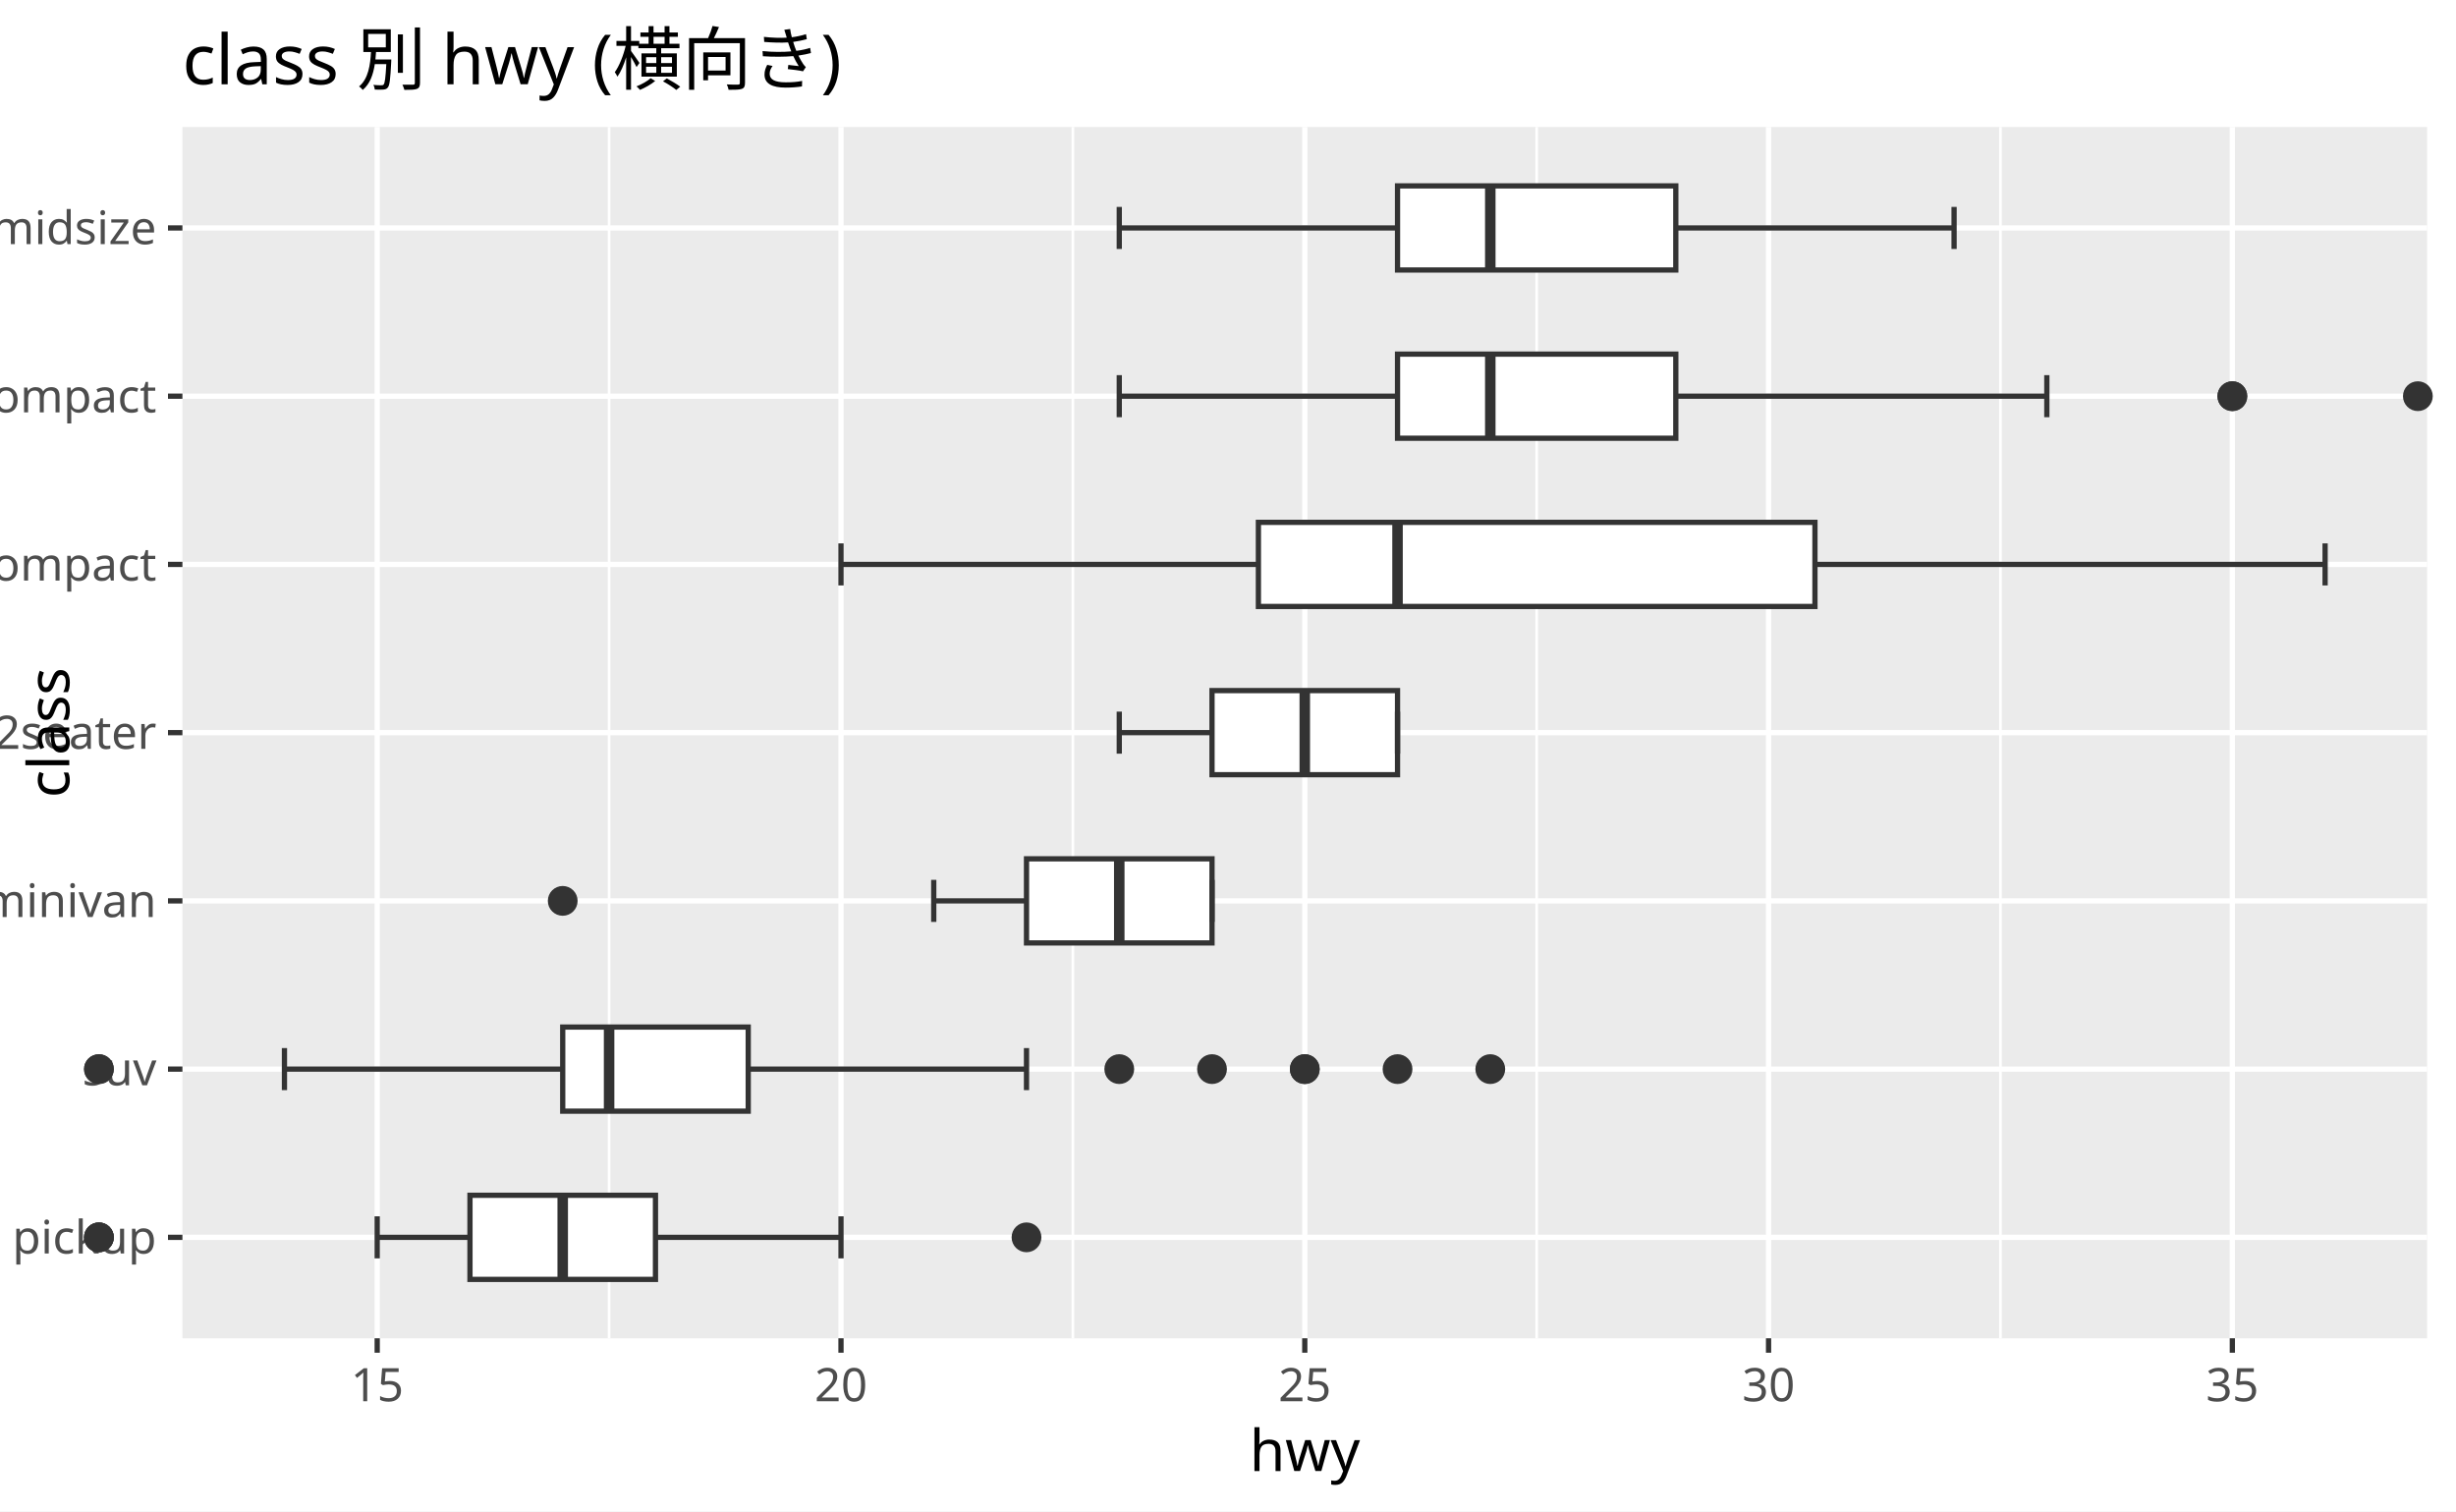
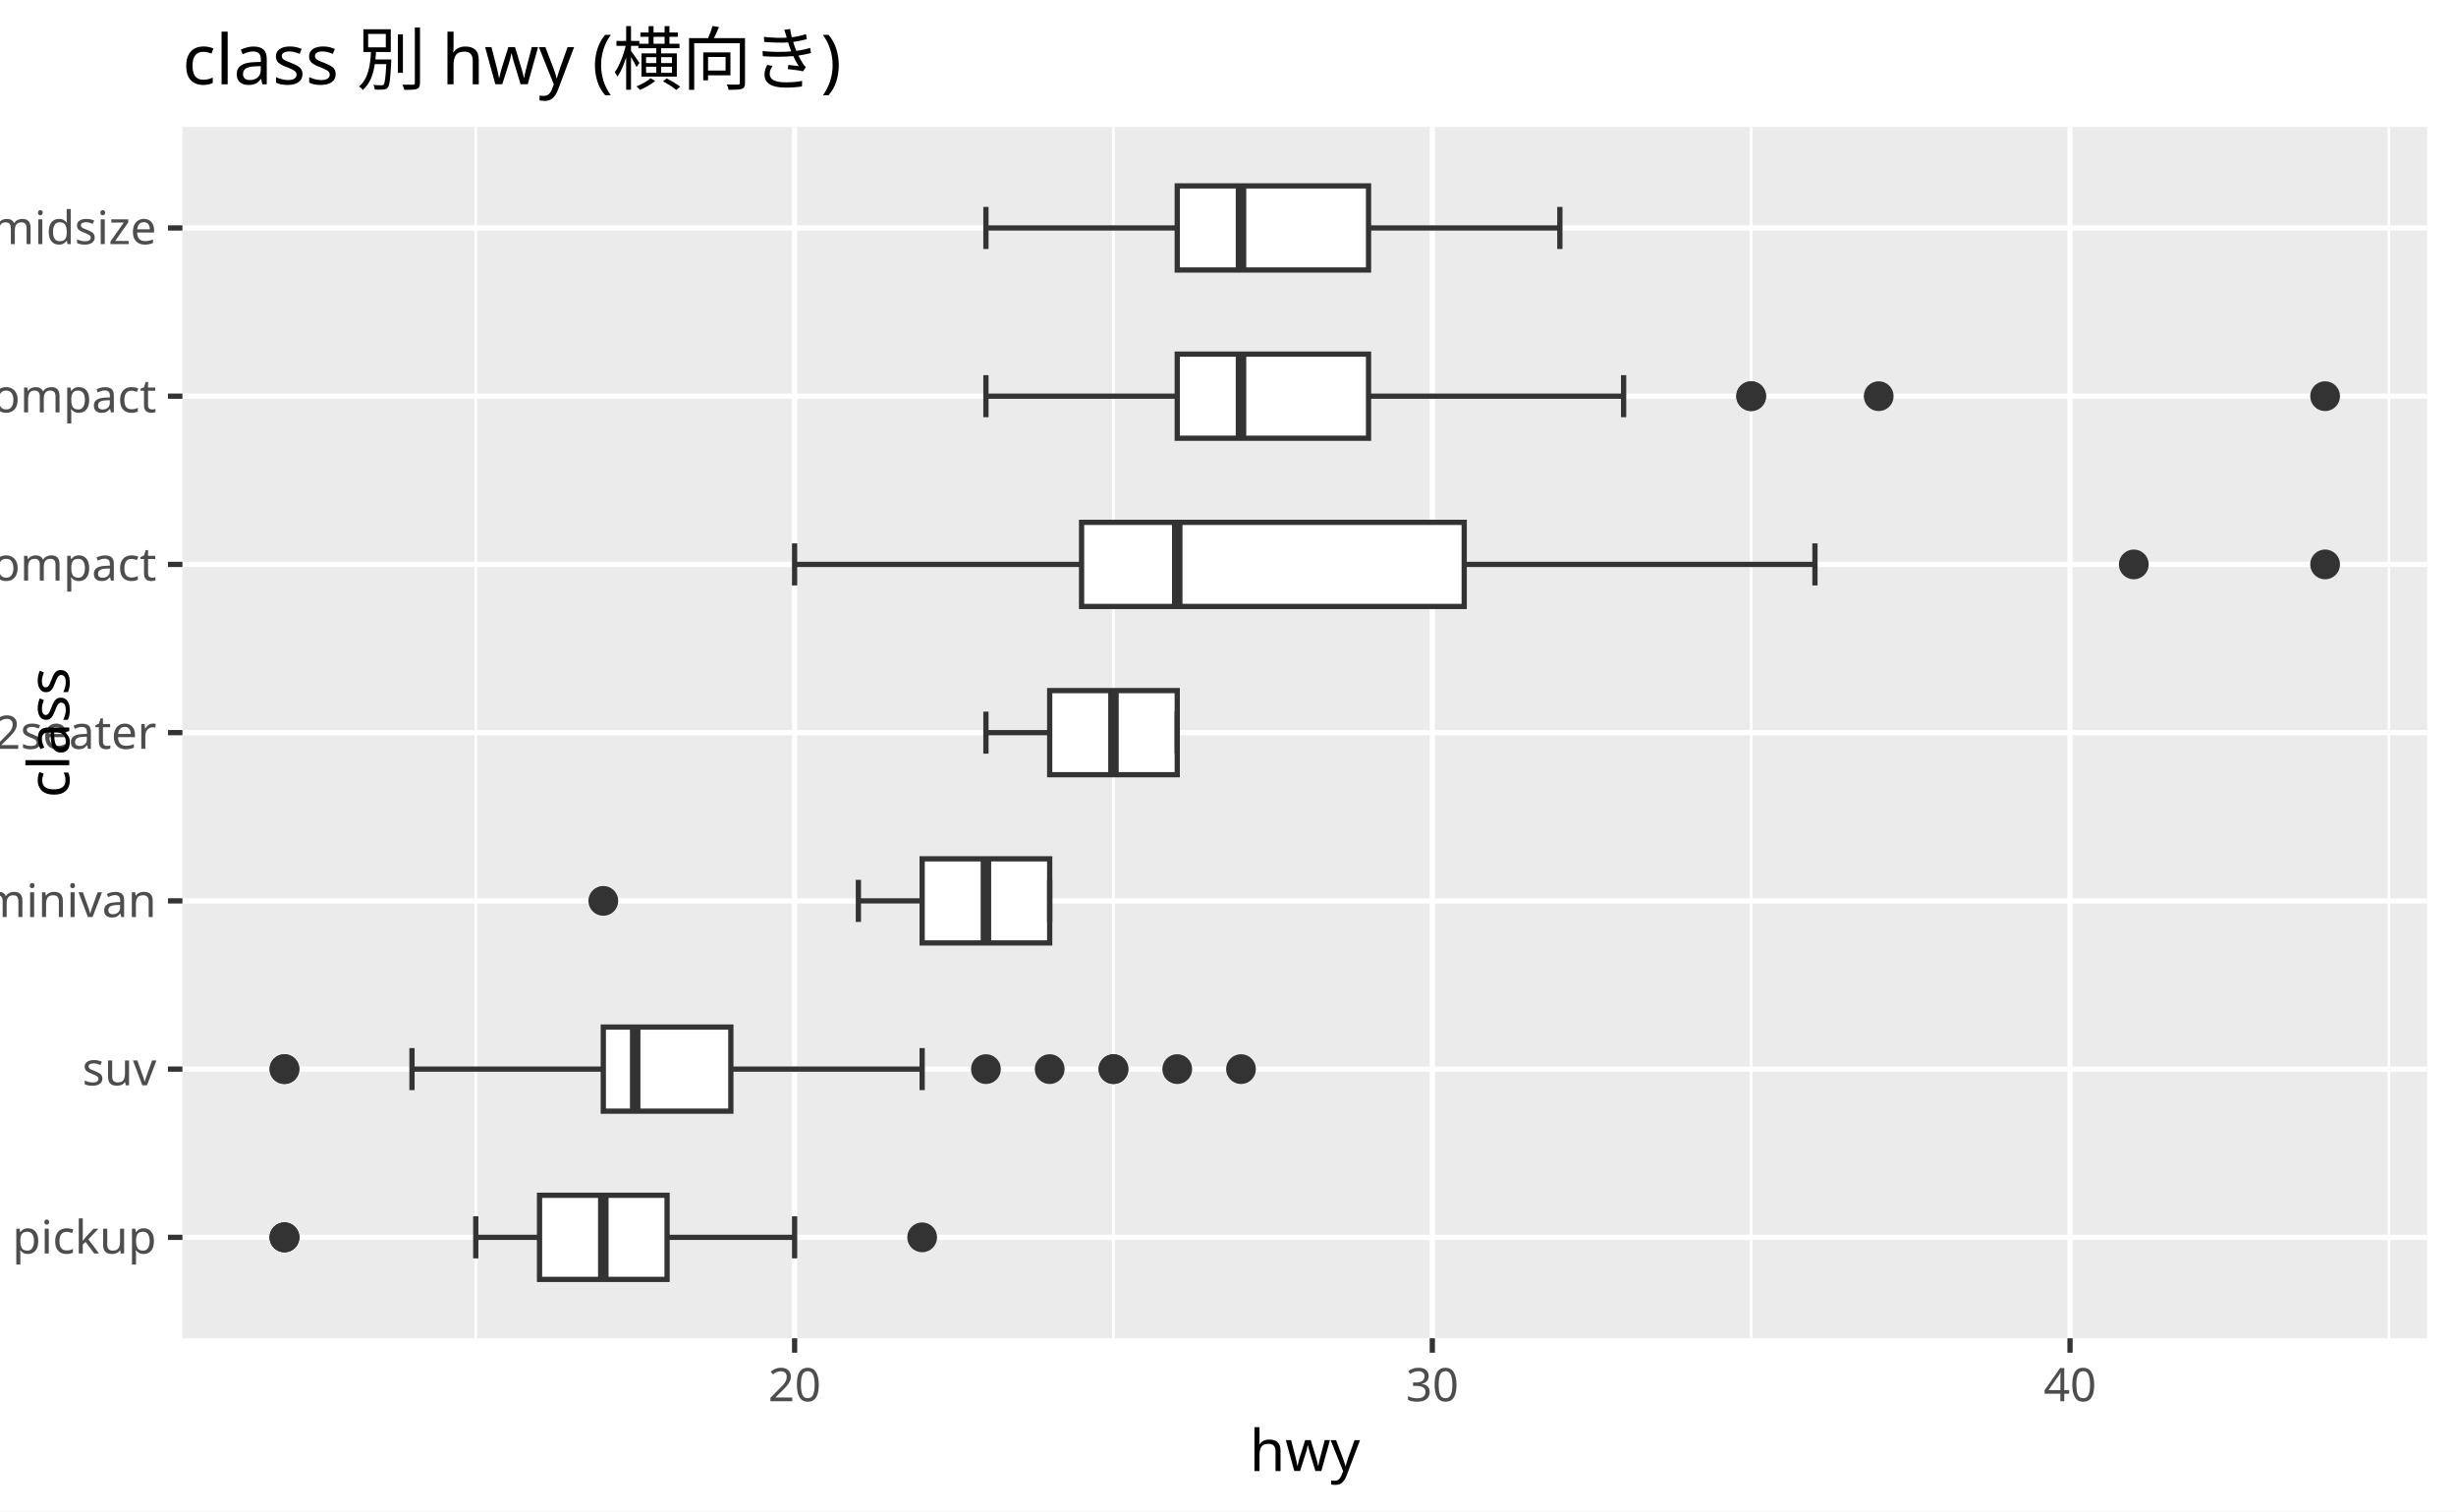
<svg xmlns="http://www.w3.org/2000/svg" width="624" height="384" viewBox="0 0 624 384">
  <rect x="0.0" y="0.0" width="624.0" height="384.0" fill="#ffffff" fill-opacity="1.0" stroke="none" />
  <rect x="46.347" y="32.267" width="570.32" height="307.733" fill="#ebebeb" fill-opacity="1.0" stroke="none" />
  <line x1="46.347" y1="314.356" x2="616.667" y2="314.356" stroke="#ffffff" stroke-width="1.333" />
  <line x1="46.347" y1="271.615" x2="616.667" y2="271.615" stroke="#ffffff" stroke-width="1.333" />
  <line x1="46.347" y1="228.874" x2="616.667" y2="228.874" stroke="#ffffff" stroke-width="1.333" />
  <line x1="46.347" y1="186.133" x2="616.667" y2="186.133" stroke="#ffffff" stroke-width="1.333" />
  <line x1="46.347" y1="143.393" x2="616.667" y2="143.393" stroke="#ffffff" stroke-width="1.333" />
  <line x1="46.347" y1="100.652" x2="616.667" y2="100.652" stroke="#ffffff" stroke-width="1.333" />
  <line x1="46.347" y1="57.911" x2="616.667" y2="57.911" stroke="#ffffff" stroke-width="1.333" />
-   <line x1="154.755" y1="32.267" x2="154.755" y2="340.0" stroke="#ffffff" stroke-width="0.667" />
-   <line x1="272.589" y1="32.267" x2="272.589" y2="340.0" stroke="#ffffff" stroke-width="0.667" />
-   <line x1="390.424" y1="32.267" x2="390.424" y2="340.0" stroke="#ffffff" stroke-width="0.667" />
-   <line x1="508.259" y1="32.267" x2="508.259" y2="340.0" stroke="#ffffff" stroke-width="0.667" />
-   <line x1="95.837" y1="32.267" x2="95.837" y2="340.0" stroke="#ffffff" stroke-width="1.333" />
-   <line x1="213.672" y1="32.267" x2="213.672" y2="340.0" stroke="#ffffff" stroke-width="1.333" />
-   <line x1="331.507" y1="32.267" x2="331.507" y2="340.0" stroke="#ffffff" stroke-width="1.333" />
-   <line x1="449.341" y1="32.267" x2="449.341" y2="340.0" stroke="#ffffff" stroke-width="1.333" />
-   <line x1="567.176" y1="32.267" x2="567.176" y2="340.0" stroke="#ffffff" stroke-width="1.333" />
+   <line x1="120.877" y1="32.267" x2="120.877" y2="340.0" stroke="#ffffff" stroke-width="0.667" />
+   <line x1="282.9" y1="32.267" x2="282.9" y2="340.0" stroke="#ffffff" stroke-width="0.667" />
+   <line x1="444.923" y1="32.267" x2="444.923" y2="340.0" stroke="#ffffff" stroke-width="0.667" />
+   <line x1="606.945" y1="32.267" x2="606.945" y2="340.0" stroke="#ffffff" stroke-width="0.667" />
+   <line x1="201.888" y1="32.267" x2="201.888" y2="340.0" stroke="#ffffff" stroke-width="1.333" />
+   <line x1="363.911" y1="32.267" x2="363.911" y2="340.0" stroke="#ffffff" stroke-width="1.333" />
+   <line x1="525.934" y1="32.267" x2="525.934" y2="340.0" stroke="#ffffff" stroke-width="1.333" />
  <line x1="46.347" y1="314.356" x2="42.68" y2="314.356" stroke="#333333" stroke-width="1.333" />
  <text x="39.747" y="318.462" fill="#4d4d4d" font-size="11.733" font-family="sans-serif" text-anchor="end">pickup</text>
  <line x1="46.347" y1="271.615" x2="42.68" y2="271.615" stroke="#333333" stroke-width="1.333" />
  <text x="39.747" y="275.721" fill="#4d4d4d" font-size="11.733" font-family="sans-serif" text-anchor="end">suv</text>
  <line x1="46.347" y1="228.874" x2="42.68" y2="228.874" stroke="#333333" stroke-width="1.333" />
  <text x="39.747" y="232.981" fill="#4d4d4d" font-size="11.733" font-family="sans-serif" text-anchor="end">minivan</text>
  <line x1="46.347" y1="186.133" x2="42.68" y2="186.133" stroke="#333333" stroke-width="1.333" />
  <text x="39.747" y="190.24" fill="#4d4d4d" font-size="11.733" font-family="sans-serif" text-anchor="end">2seater</text>
  <line x1="46.347" y1="143.393" x2="42.68" y2="143.393" stroke="#333333" stroke-width="1.333" />
  <text x="39.747" y="147.499" fill="#4d4d4d" font-size="11.733" font-family="sans-serif" text-anchor="end">subcompact</text>
  <line x1="46.347" y1="100.652" x2="42.68" y2="100.652" stroke="#333333" stroke-width="1.333" />
  <text x="39.747" y="104.759" fill="#4d4d4d" font-size="11.733" font-family="sans-serif" text-anchor="end">compact</text>
  <line x1="46.347" y1="57.911" x2="42.68" y2="57.911" stroke="#333333" stroke-width="1.333" />
  <text x="39.747" y="62.018" fill="#4d4d4d" font-size="11.733" font-family="sans-serif" text-anchor="end">midsize</text>
-   <line x1="95.837" y1="340.0" x2="95.837" y2="343.667" stroke="#333333" stroke-width="1.333" />
-   <text x="95.837" y="355.987" fill="#4d4d4d" font-size="11.733" font-family="sans-serif" text-anchor="middle">15</text>
-   <line x1="213.672" y1="340.0" x2="213.672" y2="343.667" stroke="#333333" stroke-width="1.333" />
-   <text x="213.672" y="355.987" fill="#4d4d4d" font-size="11.733" font-family="sans-serif" text-anchor="middle">20</text>
-   <line x1="331.507" y1="340.0" x2="331.507" y2="343.667" stroke="#333333" stroke-width="1.333" />
-   <text x="331.507" y="355.987" fill="#4d4d4d" font-size="11.733" font-family="sans-serif" text-anchor="middle">25</text>
-   <line x1="449.341" y1="340.0" x2="449.341" y2="343.667" stroke="#333333" stroke-width="1.333" />
-   <text x="449.341" y="355.987" fill="#4d4d4d" font-size="11.733" font-family="sans-serif" text-anchor="middle">30</text>
-   <line x1="567.176" y1="340.0" x2="567.176" y2="343.667" stroke="#333333" stroke-width="1.333" />
-   <text x="567.176" y="355.987" fill="#4d4d4d" font-size="11.733" font-family="sans-serif" text-anchor="middle">35</text>
+   <line x1="201.888" y1="340.0" x2="201.888" y2="343.667" stroke="#333333" stroke-width="1.333" />
+   <text x="201.888" y="355.987" fill="#4d4d4d" font-size="11.733" font-family="sans-serif" text-anchor="middle">20</text>
+   <line x1="363.911" y1="340.0" x2="363.911" y2="343.667" stroke="#333333" stroke-width="1.333" />
+   <text x="363.911" y="355.987" fill="#4d4d4d" font-size="11.733" font-family="sans-serif" text-anchor="middle">30</text>
+   <line x1="525.934" y1="340.0" x2="525.934" y2="343.667" stroke="#333333" stroke-width="1.333" />
+   <text x="525.934" y="355.987" fill="#4d4d4d" font-size="11.733" font-family="sans-serif" text-anchor="middle">40</text>
  <text x="46.347" y="21.413" fill="#000000" font-size="17.6" font-family="sans-serif" text-anchor="start">class 別 hwy (横向き)</text>
  <text x="331.507" y="373.733" fill="#000000" font-size="14.667" font-family="sans-serif" text-anchor="middle">hwy</text>
  <text x="17.6" y="186.133" fill="#000000" font-size="14.667" font-family="sans-serif" text-anchor="middle" transform="rotate(-90.0 17.6 186.1333)">class</text>
-   <rect x="119.404" y="303.67" width="47.134" height="21.37" fill="#ffffff" fill-opacity="1.0" stroke="#333333" stroke-width="1.333" />
-   <line x1="142.971" y1="303.67" x2="142.971" y2="325.041" stroke="#333333" stroke-width="2.667" />
-   <line x1="119.404" y1="314.356" x2="95.837" y2="314.356" stroke="#333333" stroke-width="1.333" />
-   <line x1="166.538" y1="314.356" x2="213.672" y2="314.356" stroke="#333333" stroke-width="1.333" />
-   <line x1="95.837" y1="309.013" x2="95.837" y2="319.698" stroke="#333333" stroke-width="1.333" />
-   <line x1="213.672" y1="309.013" x2="213.672" y2="319.698" stroke="#333333" stroke-width="1.333" />
-   <circle cx="25.136" cy="314.356" r="3.118" fill="#333333" fill-opacity="1.0" stroke="#333333" stroke-width="1.333" />
-   <circle cx="25.136" cy="314.356" r="3.118" fill="#333333" fill-opacity="1.0" stroke="#333333" stroke-width="1.333" />
-   <circle cx="25.136" cy="314.356" r="3.118" fill="#333333" fill-opacity="1.0" stroke="#333333" stroke-width="1.333" />
-   <circle cx="260.806" cy="314.356" r="3.118" fill="#333333" fill-opacity="1.0" stroke="#333333" stroke-width="1.333" />
-   <rect x="142.971" y="260.93" width="47.134" height="21.37" fill="#ffffff" fill-opacity="1.0" stroke="#333333" stroke-width="1.333" />
-   <line x1="154.755" y1="260.93" x2="154.755" y2="282.3" stroke="#333333" stroke-width="2.667" />
-   <line x1="142.971" y1="271.615" x2="72.27" y2="271.615" stroke="#333333" stroke-width="1.333" />
-   <line x1="190.105" y1="271.615" x2="260.806" y2="271.615" stroke="#333333" stroke-width="1.333" />
-   <line x1="72.27" y1="266.272" x2="72.27" y2="276.957" stroke="#333333" stroke-width="1.333" />
-   <line x1="260.806" y1="266.272" x2="260.806" y2="276.957" stroke="#333333" stroke-width="1.333" />
-   <circle cx="25.136" cy="271.615" r="3.118" fill="#333333" fill-opacity="1.0" stroke="#333333" stroke-width="1.333" />
-   <circle cx="25.136" cy="271.615" r="3.118" fill="#333333" fill-opacity="1.0" stroke="#333333" stroke-width="1.333" />
-   <circle cx="284.373" cy="271.615" r="3.118" fill="#333333" fill-opacity="1.0" stroke="#333333" stroke-width="1.333" />
-   <circle cx="307.94" cy="271.615" r="3.118" fill="#333333" fill-opacity="1.0" stroke="#333333" stroke-width="1.333" />
-   <circle cx="331.507" cy="271.615" r="3.118" fill="#333333" fill-opacity="1.0" stroke="#333333" stroke-width="1.333" />
-   <circle cx="331.507" cy="271.615" r="3.118" fill="#333333" fill-opacity="1.0" stroke="#333333" stroke-width="1.333" />
-   <circle cx="355.074" cy="271.615" r="3.118" fill="#333333" fill-opacity="1.0" stroke="#333333" stroke-width="1.333" />
-   <circle cx="378.641" cy="271.615" r="3.118" fill="#333333" fill-opacity="1.0" stroke="#333333" stroke-width="1.333" />
-   <rect x="260.806" y="218.189" width="47.134" height="21.37" fill="#ffffff" fill-opacity="1.0" stroke="#333333" stroke-width="1.333" />
-   <line x1="284.373" y1="218.189" x2="284.373" y2="239.559" stroke="#333333" stroke-width="2.667" />
-   <line x1="260.806" y1="228.874" x2="237.239" y2="228.874" stroke="#333333" stroke-width="1.333" />
-   <line x1="307.94" y1="228.874" x2="307.94" y2="228.874" stroke="#333333" stroke-width="1.333" />
-   <line x1="237.239" y1="223.531" x2="237.239" y2="234.217" stroke="#333333" stroke-width="1.333" />
-   <line x1="307.94" y1="223.531" x2="307.94" y2="234.217" stroke="#333333" stroke-width="1.333" />
-   <circle cx="142.971" cy="228.874" r="3.118" fill="#333333" fill-opacity="1.0" stroke="#333333" stroke-width="1.333" />
-   <rect x="307.94" y="175.448" width="47.134" height="21.37" fill="#ffffff" fill-opacity="1.0" stroke="#333333" stroke-width="1.333" />
-   <line x1="331.507" y1="175.448" x2="331.507" y2="196.819" stroke="#333333" stroke-width="2.667" />
-   <line x1="307.94" y1="186.133" x2="284.373" y2="186.133" stroke="#333333" stroke-width="1.333" />
-   <line x1="355.074" y1="186.133" x2="355.074" y2="186.133" stroke="#333333" stroke-width="1.333" />
-   <line x1="284.373" y1="180.791" x2="284.373" y2="191.476" stroke="#333333" stroke-width="1.333" />
-   <line x1="355.074" y1="180.791" x2="355.074" y2="191.476" stroke="#333333" stroke-width="1.333" />
-   <rect x="319.723" y="132.707" width="141.402" height="21.37" fill="#ffffff" fill-opacity="1.0" stroke="#333333" stroke-width="1.333" />
-   <line x1="355.074" y1="132.707" x2="355.074" y2="154.078" stroke="#333333" stroke-width="2.667" />
-   <line x1="319.723" y1="143.393" x2="213.672" y2="143.393" stroke="#333333" stroke-width="1.333" />
-   <line x1="461.125" y1="143.393" x2="590.743" y2="143.393" stroke="#333333" stroke-width="1.333" />
-   <line x1="213.672" y1="138.05" x2="213.672" y2="148.735" stroke="#333333" stroke-width="1.333" />
-   <line x1="590.743" y1="138.05" x2="590.743" y2="148.735" stroke="#333333" stroke-width="1.333" />
-   <circle cx="708.578" cy="143.393" r="3.118" fill="#333333" fill-opacity="1.0" stroke="#333333" stroke-width="1.333" />
-   <circle cx="779.279" cy="143.393" r="3.118" fill="#333333" fill-opacity="1.0" stroke="#333333" stroke-width="1.333" />
-   <rect x="355.074" y="89.967" width="70.701" height="21.37" fill="#ffffff" fill-opacity="1.0" stroke="#333333" stroke-width="1.333" />
-   <line x1="378.641" y1="89.967" x2="378.641" y2="111.337" stroke="#333333" stroke-width="2.667" />
-   <line x1="355.074" y1="100.652" x2="284.373" y2="100.652" stroke="#333333" stroke-width="1.333" />
-   <line x1="425.774" y1="100.652" x2="520.042" y2="100.652" stroke="#333333" stroke-width="1.333" />
-   <line x1="284.373" y1="95.309" x2="284.373" y2="105.994" stroke="#333333" stroke-width="1.333" />
-   <line x1="520.042" y1="95.309" x2="520.042" y2="105.994" stroke="#333333" stroke-width="1.333" />
-   <circle cx="567.176" cy="100.652" r="3.118" fill="#333333" fill-opacity="1.0" stroke="#333333" stroke-width="1.333" />
-   <circle cx="567.176" cy="100.652" r="3.118" fill="#333333" fill-opacity="1.0" stroke="#333333" stroke-width="1.333" />
-   <circle cx="614.31" cy="100.652" r="3.118" fill="#333333" fill-opacity="1.0" stroke="#333333" stroke-width="1.333" />
-   <circle cx="779.279" cy="100.652" r="3.118" fill="#333333" fill-opacity="1.0" stroke="#333333" stroke-width="1.333" />
-   <rect x="355.074" y="47.226" width="70.701" height="21.37" fill="#ffffff" fill-opacity="1.0" stroke="#333333" stroke-width="1.333" />
-   <line x1="378.641" y1="47.226" x2="378.641" y2="68.596" stroke="#333333" stroke-width="2.667" />
-   <line x1="355.074" y1="57.911" x2="284.373" y2="57.911" stroke="#333333" stroke-width="1.333" />
-   <line x1="425.774" y1="57.911" x2="496.475" y2="57.911" stroke="#333333" stroke-width="1.333" />
-   <line x1="284.373" y1="52.569" x2="284.373" y2="63.254" stroke="#333333" stroke-width="1.333" />
-   <line x1="496.475" y1="52.569" x2="496.475" y2="63.254" stroke="#333333" stroke-width="1.333" />
+   <rect x="137.079" y="303.67" width="32.405" height="21.37" fill="#ffffff" fill-opacity="1.0" stroke="#333333" stroke-width="1.333" />
+   <line x1="153.282" y1="303.67" x2="153.282" y2="325.041" stroke="#333333" stroke-width="2.667" />
+   <line x1="137.079" y1="314.356" x2="120.877" y2="314.356" stroke="#333333" stroke-width="1.333" />
+   <line x1="169.484" y1="314.356" x2="201.888" y2="314.356" stroke="#333333" stroke-width="1.333" />
+   <line x1="120.877" y1="309.013" x2="120.877" y2="319.698" stroke="#333333" stroke-width="1.333" />
+   <line x1="201.888" y1="309.013" x2="201.888" y2="319.698" stroke="#333333" stroke-width="1.333" />
+   <circle cx="72.27" cy="314.356" r="3.118" fill="#333333" fill-opacity="1.0" stroke="#333333" stroke-width="1.333" />
+   <circle cx="72.27" cy="314.356" r="3.118" fill="#333333" fill-opacity="1.0" stroke="#333333" stroke-width="1.333" />
+   <circle cx="72.27" cy="314.356" r="3.118" fill="#333333" fill-opacity="1.0" stroke="#333333" stroke-width="1.333" />
+   <circle cx="234.293" cy="314.356" r="3.118" fill="#333333" fill-opacity="1.0" stroke="#333333" stroke-width="1.333" />
+   <rect x="153.282" y="260.93" width="32.405" height="21.37" fill="#ffffff" fill-opacity="1.0" stroke="#333333" stroke-width="1.333" />
+   <line x1="161.383" y1="260.93" x2="161.383" y2="282.3" stroke="#333333" stroke-width="2.667" />
+   <line x1="153.282" y1="271.615" x2="104.675" y2="271.615" stroke="#333333" stroke-width="1.333" />
+   <line x1="185.686" y1="271.615" x2="234.293" y2="271.615" stroke="#333333" stroke-width="1.333" />
+   <line x1="104.675" y1="266.272" x2="104.675" y2="276.957" stroke="#333333" stroke-width="1.333" />
+   <line x1="234.293" y1="266.272" x2="234.293" y2="276.957" stroke="#333333" stroke-width="1.333" />
+   <circle cx="72.27" cy="271.615" r="3.118" fill="#333333" fill-opacity="1.0" stroke="#333333" stroke-width="1.333" />
+   <circle cx="72.27" cy="271.615" r="3.118" fill="#333333" fill-opacity="1.0" stroke="#333333" stroke-width="1.333" />
+   <circle cx="250.495" cy="271.615" r="3.118" fill="#333333" fill-opacity="1.0" stroke="#333333" stroke-width="1.333" />
+   <circle cx="266.698" cy="271.615" r="3.118" fill="#333333" fill-opacity="1.0" stroke="#333333" stroke-width="1.333" />
+   <circle cx="282.9" cy="271.615" r="3.118" fill="#333333" fill-opacity="1.0" stroke="#333333" stroke-width="1.333" />
+   <circle cx="282.9" cy="271.615" r="3.118" fill="#333333" fill-opacity="1.0" stroke="#333333" stroke-width="1.333" />
+   <circle cx="299.102" cy="271.615" r="3.118" fill="#333333" fill-opacity="1.0" stroke="#333333" stroke-width="1.333" />
+   <circle cx="315.304" cy="271.615" r="3.118" fill="#333333" fill-opacity="1.0" stroke="#333333" stroke-width="1.333" />
+   <rect x="234.293" y="218.189" width="32.405" height="21.37" fill="#ffffff" fill-opacity="1.0" stroke="#333333" stroke-width="1.333" />
+   <line x1="250.495" y1="218.189" x2="250.495" y2="239.559" stroke="#333333" stroke-width="2.667" />
+   <line x1="234.293" y1="228.874" x2="218.091" y2="228.874" stroke="#333333" stroke-width="1.333" />
+   <line x1="266.698" y1="228.874" x2="266.698" y2="228.874" stroke="#333333" stroke-width="1.333" />
+   <line x1="218.091" y1="223.531" x2="218.091" y2="234.217" stroke="#333333" stroke-width="1.333" />
+   <line x1="266.698" y1="223.531" x2="266.698" y2="234.217" stroke="#333333" stroke-width="1.333" />
+   <circle cx="153.282" cy="228.874" r="3.118" fill="#333333" fill-opacity="1.0" stroke="#333333" stroke-width="1.333" />
+   <rect x="266.698" y="175.448" width="32.405" height="21.37" fill="#ffffff" fill-opacity="1.0" stroke="#333333" stroke-width="1.333" />
+   <line x1="282.9" y1="175.448" x2="282.9" y2="196.819" stroke="#333333" stroke-width="2.667" />
+   <line x1="266.698" y1="186.133" x2="250.495" y2="186.133" stroke="#333333" stroke-width="1.333" />
+   <line x1="299.102" y1="186.133" x2="299.102" y2="186.133" stroke="#333333" stroke-width="1.333" />
+   <line x1="250.495" y1="180.791" x2="250.495" y2="191.476" stroke="#333333" stroke-width="1.333" />
+   <line x1="299.102" y1="180.791" x2="299.102" y2="191.476" stroke="#333333" stroke-width="1.333" />
+   <rect x="274.799" y="132.707" width="97.214" height="21.37" fill="#ffffff" fill-opacity="1.0" stroke="#333333" stroke-width="1.333" />
+   <line x1="299.102" y1="132.707" x2="299.102" y2="154.078" stroke="#333333" stroke-width="2.667" />
+   <line x1="274.799" y1="143.393" x2="201.888" y2="143.393" stroke="#333333" stroke-width="1.333" />
+   <line x1="372.012" y1="143.393" x2="461.125" y2="143.393" stroke="#333333" stroke-width="1.333" />
+   <line x1="201.888" y1="138.05" x2="201.888" y2="148.735" stroke="#333333" stroke-width="1.333" />
+   <line x1="461.125" y1="138.05" x2="461.125" y2="148.735" stroke="#333333" stroke-width="1.333" />
+   <circle cx="542.136" cy="143.393" r="3.118" fill="#333333" fill-opacity="1.0" stroke="#333333" stroke-width="1.333" />
+   <circle cx="590.743" cy="143.393" r="3.118" fill="#333333" fill-opacity="1.0" stroke="#333333" stroke-width="1.333" />
+   <rect x="299.102" y="89.967" width="48.607" height="21.37" fill="#ffffff" fill-opacity="1.0" stroke="#333333" stroke-width="1.333" />
+   <line x1="315.304" y1="89.967" x2="315.304" y2="111.337" stroke="#333333" stroke-width="2.667" />
+   <line x1="299.102" y1="100.652" x2="250.495" y2="100.652" stroke="#333333" stroke-width="1.333" />
+   <line x1="347.709" y1="100.652" x2="412.518" y2="100.652" stroke="#333333" stroke-width="1.333" />
+   <line x1="250.495" y1="95.309" x2="250.495" y2="105.994" stroke="#333333" stroke-width="1.333" />
+   <line x1="412.518" y1="95.309" x2="412.518" y2="105.994" stroke="#333333" stroke-width="1.333" />
+   <circle cx="444.923" cy="100.652" r="3.118" fill="#333333" fill-opacity="1.0" stroke="#333333" stroke-width="1.333" />
+   <circle cx="444.923" cy="100.652" r="3.118" fill="#333333" fill-opacity="1.0" stroke="#333333" stroke-width="1.333" />
+   <circle cx="477.327" cy="100.652" r="3.118" fill="#333333" fill-opacity="1.0" stroke="#333333" stroke-width="1.333" />
+   <circle cx="590.743" cy="100.652" r="3.118" fill="#333333" fill-opacity="1.0" stroke="#333333" stroke-width="1.333" />
+   <rect x="299.102" y="47.226" width="48.607" height="21.37" fill="#ffffff" fill-opacity="1.0" stroke="#333333" stroke-width="1.333" />
+   <line x1="315.304" y1="47.226" x2="315.304" y2="68.596" stroke="#333333" stroke-width="2.667" />
+   <line x1="299.102" y1="57.911" x2="250.495" y2="57.911" stroke="#333333" stroke-width="1.333" />
+   <line x1="347.709" y1="57.911" x2="396.316" y2="57.911" stroke="#333333" stroke-width="1.333" />
+   <line x1="250.495" y1="52.569" x2="250.495" y2="63.254" stroke="#333333" stroke-width="1.333" />
+   <line x1="396.316" y1="52.569" x2="396.316" y2="63.254" stroke="#333333" stroke-width="1.333" />
</svg>
